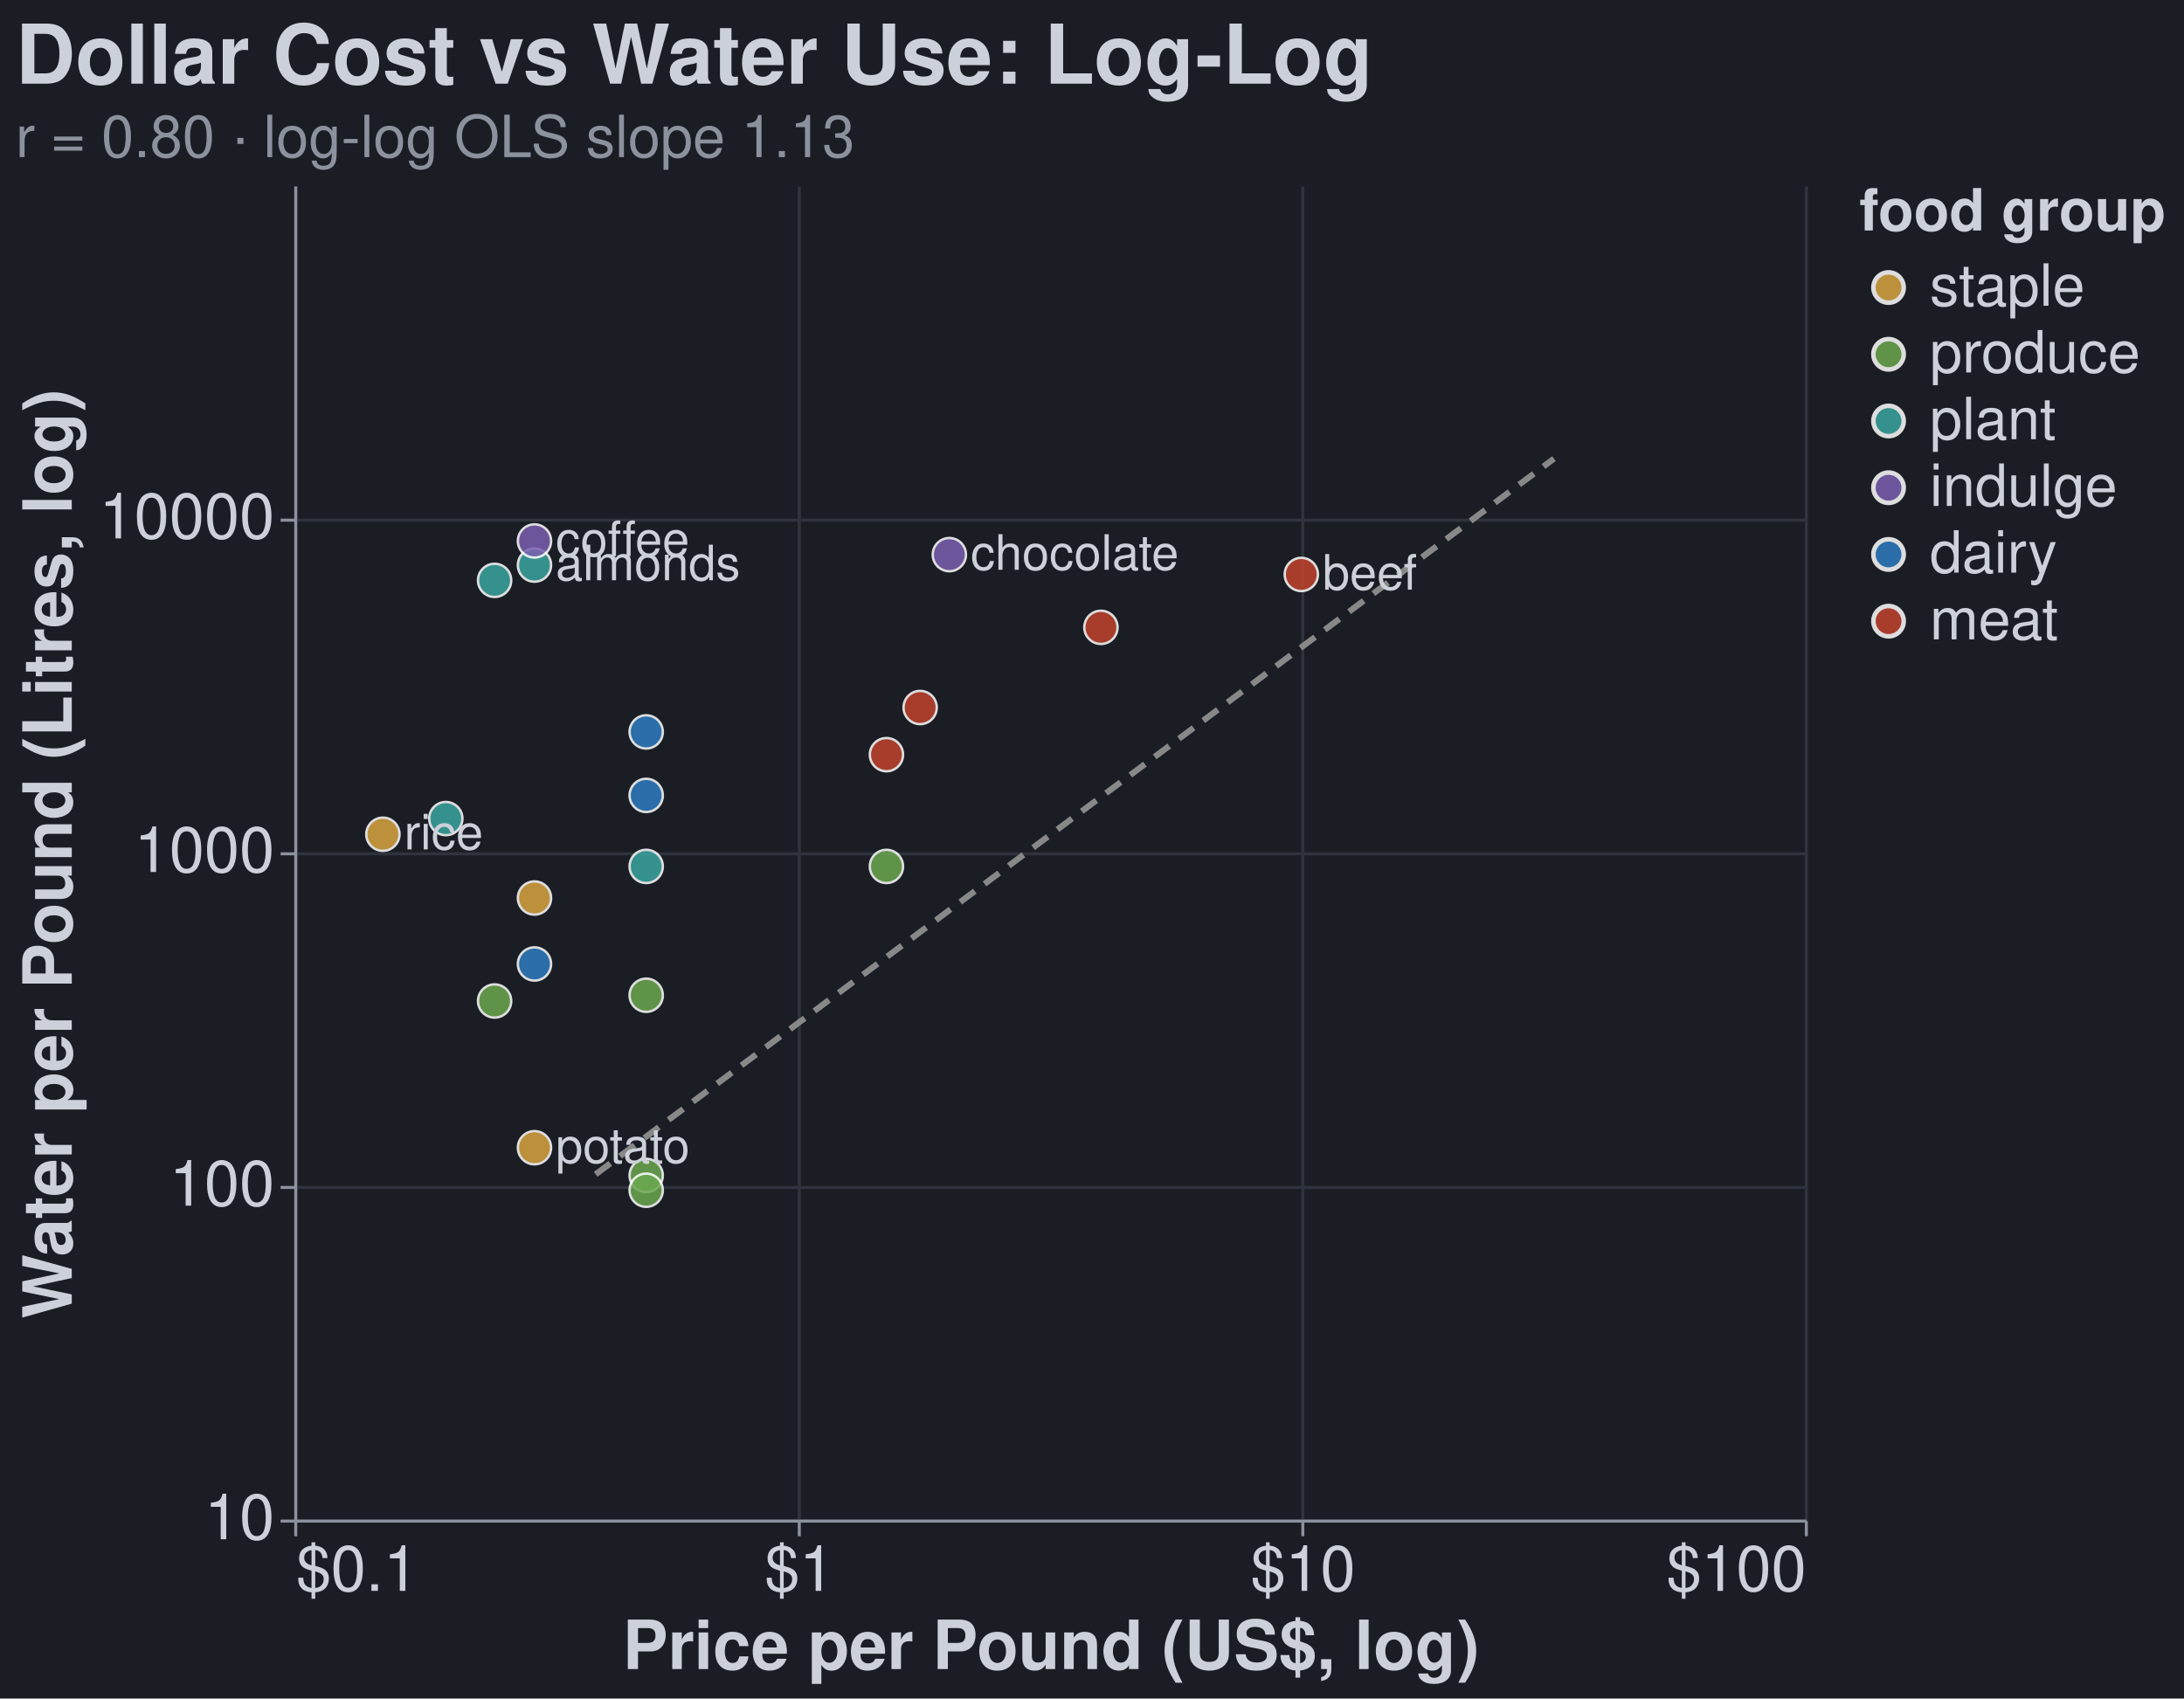
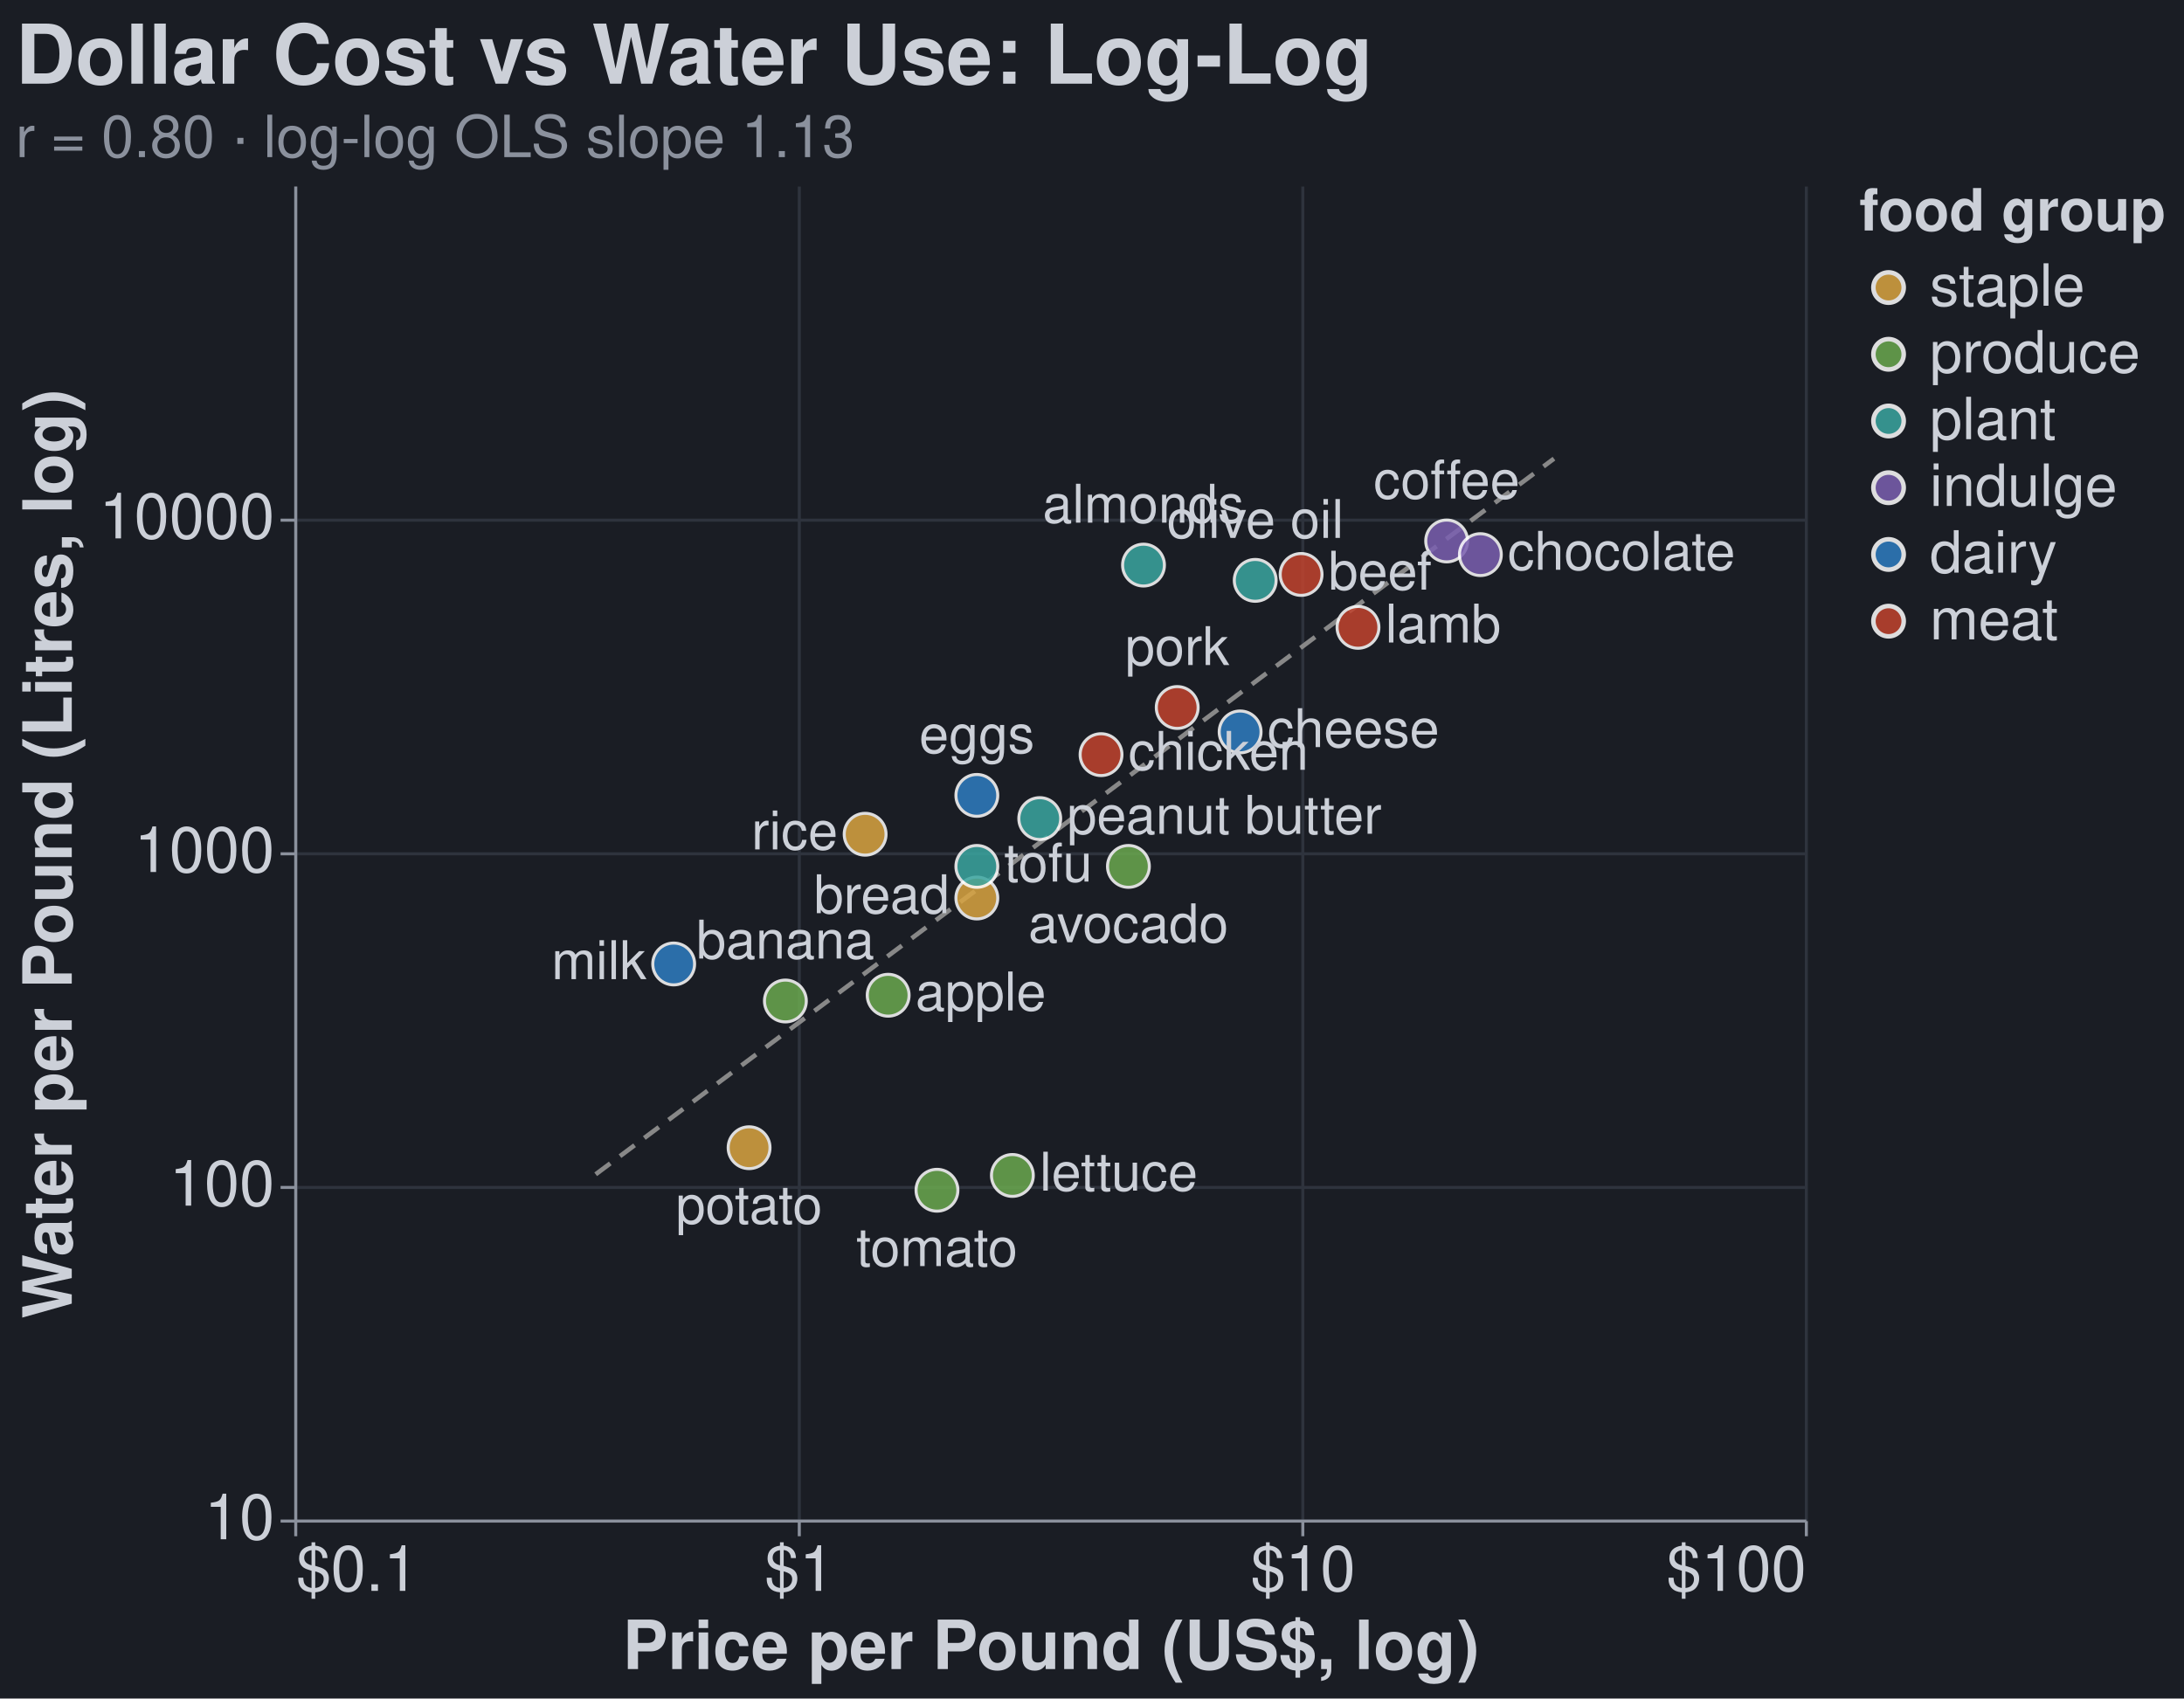
<svg xmlns="http://www.w3.org/2000/svg" version="1.1" class="marks" width="720" height="560" viewBox="0 0 720 560">
  <rect width="720" height="560" fill="#1a1d24" />
  <g fill="none" stroke-miterlimit="10" transform="translate(97,61)">
    <g class="mark-group role-frame root" role="graphics-object" aria-roledescription="group mark container">
      <g transform="translate(0,0)">
        <path class="background" aria-hidden="true" d="M0,0h498v440h-498Z" />
        <g>
          <g class="mark-group role-axis" aria-hidden="true">
            <g transform="translate(0.5,440.5)">
              <path class="background" aria-hidden="true" d="M0,0h0v0h0Z" pointer-events="none" />
              <g>
                <g class="mark-rule role-axis-grid" pointer-events="none">
                  <line transform="translate(0,-440)" x2="0" y2="440" stroke="#2e333d" stroke-width="1" opacity="1" />
                  <line transform="translate(166,-440)" x2="0" y2="440" stroke="#2e333d" stroke-width="1" opacity="1" />
                  <line transform="translate(332,-440)" x2="0" y2="440" stroke="#2e333d" stroke-width="1" opacity="1" />
                  <line transform="translate(498,-440)" x2="0" y2="440" stroke="#2e333d" stroke-width="1" opacity="1" />
                </g>
              </g>
              <path class="foreground" aria-hidden="true" d="" pointer-events="none" display="none" />
            </g>
          </g>
          <g class="mark-group role-axis" aria-hidden="true">
            <g transform="translate(0.5,0.5)">
              <path class="background" aria-hidden="true" d="M0,0h0v0h0Z" pointer-events="none" />
              <g>
                <g class="mark-rule role-axis-grid" pointer-events="none">
                  <line transform="translate(0,440)" x2="498" y2="0" stroke="#2e333d" stroke-width="1" opacity="1" />
                  <line transform="translate(0,330)" x2="498" y2="0" stroke="#2e333d" stroke-width="1" opacity="1" />
                  <line transform="translate(0,220)" x2="498" y2="0" stroke="#2e333d" stroke-width="1" opacity="1" />
                  <line transform="translate(0,110)" x2="498" y2="0" stroke="#2e333d" stroke-width="1" opacity="1" />
                </g>
              </g>
              <path class="foreground" aria-hidden="true" d="" pointer-events="none" display="none" />
            </g>
          </g>
          <g class="mark-group role-axis" role="graphics-symbol" aria-roledescription="axis" aria-label="X-axis titled 'Price per Pound  (US$, log)' for a log scale with values from $0.1 to $100">
            <g transform="translate(0.5,440.5)">
              <path class="background" aria-hidden="true" d="M0,0h0v0h0Z" pointer-events="none" />
              <g>
                <g class="mark-rule role-axis-tick" pointer-events="none">
                  <line transform="translate(0,0)" x2="0" y2="5" stroke="#8b919d" stroke-width="1" opacity="1" />
                  <line transform="translate(166,0)" x2="0" y2="5" stroke="#8b919d" stroke-width="1" opacity="1" />
                  <line transform="translate(332,0)" x2="0" y2="5" stroke="#8b919d" stroke-width="1" opacity="1" />
                  <line transform="translate(498,0)" x2="0" y2="5" stroke="#8b919d" stroke-width="1" opacity="1" />
                </g>
                <g class="mark-text role-axis-label" pointer-events="none">
                  <text text-anchor="start" transform="translate(0,23)" font-family="system-ui, -apple-system, Segoe UI, Helvetica, Arial, sans-serif" font-size="20.8px" fill="#ccd0d8" opacity="1">$0.1</text>
                  <text text-anchor="middle" transform="translate(166,23)" font-family="system-ui, -apple-system, Segoe UI, Helvetica, Arial, sans-serif" font-size="20.8px" fill="#ccd0d8" opacity="1">$1</text>
                  <text text-anchor="middle" transform="translate(332,23)" font-family="system-ui, -apple-system, Segoe UI, Helvetica, Arial, sans-serif" font-size="20.8px" fill="#ccd0d8" opacity="1">$10</text>
                  <text text-anchor="end" transform="translate(498,23)" font-family="system-ui, -apple-system, Segoe UI, Helvetica, Arial, sans-serif" font-size="20.8px" fill="#ccd0d8" opacity="1">$100</text>
                </g>
                <g class="mark-rule role-axis-domain" pointer-events="none">
                  <line transform="translate(0,0)" x2="498" y2="0" stroke="#8b919d" stroke-width="1" opacity="1" />
                </g>
                <g class="mark-text role-axis-title" pointer-events="none">
                  <text text-anchor="middle" transform="translate(249,48.8)" font-family="system-ui, -apple-system, Segoe UI, Helvetica, Arial, sans-serif" font-size="22.4px" font-weight="bold" fill="#ccd0d8" opacity="1">Price per Pound  (US$, log)</text>
                </g>
              </g>
              <path class="foreground" aria-hidden="true" d="" pointer-events="none" display="none" />
            </g>
          </g>
-           <g class="mark-group role-axis" role="graphics-symbol" aria-roledescription="axis" aria-label="Y-axis titled 'Water per Pound (Litres, log)' for a log scale with values from 10 to 100000">
+           <g class="mark-group role-axis" role="graphics-symbol" aria-roledescription="axis" aria-label="Y-axis titled 'Water per Pound  (Litres, log)' for a log scale with values from 10 to 100000">
            <g transform="translate(0.5,0.5)">
              <path class="background" aria-hidden="true" d="M0,0h0v0h0Z" pointer-events="none" />
              <g>
                <g class="mark-rule role-axis-tick" pointer-events="none">
                  <line transform="translate(0,440)" x2="-5" y2="0" stroke="#8b919d" stroke-width="1" opacity="1" />
                  <line transform="translate(0,330)" x2="-5" y2="0" stroke="#8b919d" stroke-width="1" opacity="1" />
                  <line transform="translate(0,220)" x2="-5" y2="0" stroke="#8b919d" stroke-width="1" opacity="1" />
                  <line transform="translate(0,110)" x2="-5" y2="0" stroke="#8b919d" stroke-width="1" opacity="1" />
                </g>
                <g class="mark-text role-axis-label" pointer-events="none">
                  <text text-anchor="end" transform="translate(-7,446)" font-family="system-ui, -apple-system, Segoe UI, Helvetica, Arial, sans-serif" font-size="20.8px" fill="#ccd0d8" opacity="1">10</text>
                  <text text-anchor="end" transform="translate(-7,336)" font-family="system-ui, -apple-system, Segoe UI, Helvetica, Arial, sans-serif" font-size="20.8px" fill="#ccd0d8" opacity="1">100</text>
                  <text text-anchor="end" transform="translate(-7,226)" font-family="system-ui, -apple-system, Segoe UI, Helvetica, Arial, sans-serif" font-size="20.8px" fill="#ccd0d8" opacity="1">1000</text>
                  <text text-anchor="end" transform="translate(-7,116)" font-family="system-ui, -apple-system, Segoe UI, Helvetica, Arial, sans-serif" font-size="20.8px" fill="#ccd0d8" opacity="1">10000</text>
                </g>
                <g class="mark-rule role-axis-domain" pointer-events="none">
                  <line transform="translate(0,440)" x2="0" y2="-440" stroke="#8b919d" stroke-width="1" opacity="1" />
                </g>
                <g class="mark-text role-axis-title" pointer-events="none">
-                   <text text-anchor="middle" transform="translate(-68.83984,220) rotate(-90) translate(0,-5)" font-family="system-ui, -apple-system, Segoe UI, Helvetica, Arial, sans-serif" font-size="22.4px" font-weight="bold" fill="#ccd0d8" opacity="1">Water per Pound (Litres, log)</text>
+                   <text text-anchor="middle" transform="translate(-68.83984,220) rotate(-90) translate(0,-5)" font-family="system-ui, -apple-system, Segoe UI, Helvetica, Arial, sans-serif" font-size="22.4px" font-weight="bold" fill="#ccd0d8" opacity="1">Water per Pound  (Litres, log)</text>
                </g>
              </g>
              <path class="foreground" aria-hidden="true" d="" pointer-events="none" display="none" />
            </g>
          </g>
          <g class="mark-line role-mark layer_0_marks" role="graphics-object" aria-roledescription="line mark container">
-             <path aria-label="x: 0.396893; y: 108.358661343" role="graphics-symbol" aria-roledescription="line mark" d="M99.38,326.165L415.293,90.217" stroke="#888" stroke-width="2" stroke-dasharray="6,4" />
+             <path aria-label="x: 0.396893; y: 108.358661343" role="graphics-symbol" aria-roledescription="line mark" d="M99.38,326.165L415.293,90.217" stroke="#888" stroke-width="1.5" stroke-dasharray="6,4" />
          </g>
          <g class="mark-symbol role-mark layer_1_marks" role="graphics-object" aria-roledescription="symbol mark container">
-             <path aria-label="Price per Pound  (US$, log): $0.3; Water per Pound (Litres, log): 130.181; grp: staple" role="graphics-symbol" aria-roledescription="circle" transform="translate(79.20213,317.3998)" d="M5.477,0A5.477,5.477,0,1,1,-5.477,0A5.477,5.477,0,1,1,5.477,0" fill="#d9a441" stroke="white" stroke-width="0.8" opacity="0.85" />
-             <path aria-label="Price per Pound  (US$, log): $0.15; Water per Pound (Litres, log): 1132.62; grp: staple" role="graphics-symbol" aria-roledescription="circle" transform="translate(29.23115,214.0508)" d="M5.477,0A5.477,5.477,0,1,1,-5.477,0A5.477,5.477,0,1,1,5.477,0" fill="#d9a441" stroke="white" stroke-width="0.8" opacity="0.85" />
-             <path aria-label="Price per Pound  (US$, log): $0.3; Water per Pound (Litres, log): 729.376; grp: staple" role="graphics-symbol" aria-roledescription="circle" transform="translate(79.20213,235.0753)" d="M5.477,0A5.477,5.477,0,1,1,-5.477,0A5.477,5.477,0,1,1,5.477,0" fill="#d9a441" stroke="white" stroke-width="0.8" opacity="0.85" />
-             <path aria-label="Price per Pound  (US$, log): $0.5; Water per Pound (Litres, log): 107.501; grp: produce" role="graphics-symbol" aria-roledescription="circle" transform="translate(116.029,326.5445)" d="M5.477,0A5.477,5.477,0,1,1,-5.477,0A5.477,5.477,0,1,1,5.477,0" fill="#6aa84f" stroke="white" stroke-width="0.8" opacity="0.85" />
-             <path aria-label="Price per Pound  (US$, log): $0.25; Water per Pound (Litres, log): 358.338; grp: produce" role="graphics-symbol" aria-roledescription="circle" transform="translate(66.05804,269.0278)" d="M5.477,0A5.477,5.477,0,1,1,-5.477,0A5.477,5.477,0,1,1,5.477,0" fill="#6aa84f" stroke="white" stroke-width="0.8" opacity="0.85" />
-             <path aria-label="Price per Pound  (US$, log): $0.5; Water per Pound (Litres, log): 372.853; grp: produce" role="graphics-symbol" aria-roledescription="circle" transform="translate(116.029,267.1309)" d="M5.477,0A5.477,5.477,0,1,1,-5.477,0A5.477,5.477,0,1,1,5.477,0" fill="#6aa84f" stroke="white" stroke-width="0.8" opacity="0.85" />
-             <path aria-label="Price per Pound  (US$, log): $0.5; Water per Pound (Litres, log): 97.0687; grp: produce" role="graphics-symbol" aria-roledescription="circle" transform="translate(116.029,331.4213)" d="M5.477,0A5.477,5.477,0,1,1,-5.477,0A5.477,5.477,0,1,1,5.477,0" fill="#6aa84f" stroke="white" stroke-width="0.8" opacity="0.85" />
-             <path aria-label="Price per Pound  (US$, log): $1.5; Water per Pound (Litres, log): 907.184; grp: produce" role="graphics-symbol" aria-roledescription="circle" transform="translate(195.2311,224.6535)" d="M5.477,0A5.477,5.477,0,1,1,-5.477,0A5.477,5.477,0,1,1,5.477,0" fill="#6aa84f" stroke="white" stroke-width="0.8" opacity="0.85" />
-             <path aria-label="Price per Pound  (US$, log): $0.5; Water per Pound (Litres, log): 907.184; grp: plant" role="graphics-symbol" aria-roledescription="circle" transform="translate(116.029,224.6535)" d="M5.477,0A5.477,5.477,0,1,1,-5.477,0A5.477,5.477,0,1,1,5.477,0" fill="#3aa6a0" stroke="white" stroke-width="0.8" opacity="0.85" />
-             <path aria-label="Price per Pound  (US$, log): $0.2; Water per Pound (Litres, log): 1261.89; grp: plant" role="graphics-symbol" aria-roledescription="circle" transform="translate(49.97098,208.8875)" d="M5.477,0A5.477,5.477,0,1,1,-5.477,0A5.477,5.477,0,1,1,5.477,0" fill="#3aa6a0" stroke="white" stroke-width="0.8" opacity="0.85" />
-             <path aria-label="Price per Pound  (US$, log): $0.3; Water per Pound (Litres, log): 7257.47; grp: plant" role="graphics-symbol" aria-roledescription="circle" transform="translate(79.20213,125.3136)" d="M5.477,0A5.477,5.477,0,1,1,-5.477,0A5.477,5.477,0,1,1,5.477,0" fill="#3aa6a0" stroke="white" stroke-width="0.8" opacity="0.85" />
-             <path aria-label="Price per Pound  (US$, log): $0.25; Water per Pound (Litres, log): 6531.72; grp: plant" role="graphics-symbol" aria-roledescription="circle" transform="translate(66.05804,130.3469)" d="M5.477,0A5.477,5.477,0,1,1,-5.477,0A5.477,5.477,0,1,1,5.477,0" fill="#3aa6a0" stroke="white" stroke-width="0.8" opacity="0.85" />
-             <path aria-label="Price per Pound  (US$, log): $0.3; Water per Pound (Litres, log): 8572.89; grp: indulge" role="graphics-symbol" aria-roledescription="circle" transform="translate(79.20213,117.356)" d="M5.477,0A5.477,5.477,0,1,1,-5.477,0A5.477,5.477,0,1,1,5.477,0" fill="#7a5fb0" stroke="white" stroke-width="0.8" opacity="0.85" />
-             <path aria-label="Price per Pound  (US$, log): $2; Water per Pound (Litres, log): 7801.78; grp: indulge" role="graphics-symbol" aria-roledescription="circle" transform="translate(215.971,121.8587)" d="M5.477,0A5.477,5.477,0,1,1,-5.477,0A5.477,5.477,0,1,1,5.477,0" fill="#7a5fb0" stroke="white" stroke-width="0.8" opacity="0.85" />
-             <path aria-label="Price per Pound  (US$, log): $0.3; Water per Pound (Litres, log): 462.664; grp: dairy" role="graphics-symbol" aria-roledescription="circle" transform="translate(79.20213,256.8208)" d="M5.477,0A5.477,5.477,0,1,1,-5.477,0A5.477,5.477,0,1,1,5.477,0" fill="#2e7dc1" stroke="white" stroke-width="0.8" opacity="0.85" />
-             <path aria-label="Price per Pound  (US$, log): $0.5; Water per Pound (Litres, log): 1480.98; grp: dairy" role="graphics-symbol" aria-roledescription="circle" transform="translate(116.029,201.2397)" d="M5.477,0A5.477,5.477,0,1,1,-5.477,0A5.477,5.477,0,1,1,5.477,0" fill="#2e7dc1" stroke="white" stroke-width="0.8" opacity="0.85" />
-             <path aria-label="Price per Pound  (US$, log): $0.5; Water per Pound (Litres, log): 2295.18; grp: dairy" role="graphics-symbol" aria-roledescription="circle" transform="translate(116.029,180.3103)" d="M5.477,0A5.477,5.477,0,1,1,-5.477,0A5.477,5.477,0,1,1,5.477,0" fill="#2e7dc1" stroke="white" stroke-width="0.8" opacity="0.85" />
-             <path aria-label="Price per Pound  (US$, log): $1.5; Water per Pound (Litres, log): 1961.79; grp: meat" role="graphics-symbol" aria-roledescription="circle" transform="translate(195.2311,187.8083)" d="M5.477,0A5.477,5.477,0,1,1,-5.477,0A5.477,5.477,0,1,1,5.477,0" fill="#c1432e" stroke="white" stroke-width="0.8" opacity="0.85" />
-             <path aria-label="Price per Pound  (US$, log): $1.75; Water per Pound (Litres, log): 2716.11; grp: meat" role="graphics-symbol" aria-roledescription="circle" transform="translate(206.3443,172.2658)" d="M5.477,0A5.477,5.477,0,1,1,-5.477,0A5.477,5.477,0,1,1,5.477,0" fill="#c1432e" stroke="white" stroke-width="0.8" opacity="0.85" />
-             <path aria-label="Price per Pound  (US$, log): $4; Water per Pound (Litres, log): 4722.8; grp: meat" role="graphics-symbol" aria-roledescription="circle" transform="translate(265.942,145.838)" d="M5.477,0A5.477,5.477,0,1,1,-5.477,0A5.477,5.477,0,1,1,5.477,0" fill="#c1432e" stroke="white" stroke-width="0.8" opacity="0.85" />
-             <path aria-label="Price per Pound  (US$, log): $10; Water per Pound (Litres, log): 6803.88; grp: meat" role="graphics-symbol" aria-roledescription="circle" transform="translate(332,128.3968)" d="M5.477,0A5.477,5.477,0,1,1,-5.477,0A5.477,5.477,0,1,1,5.477,0" fill="#c1432e" stroke="white" stroke-width="0.8" opacity="0.85" />
+             <path aria-label="Price per Pound  (US$, log): $0.800456; Water per Pound  (Litres, log): 130.181; grp: staple" role="graphics-symbol" aria-roledescription="circle" transform="translate(149.9541,317.3998)" d="M6.892,0A6.892,6.892,0,1,1,-6.892,0A6.892,6.892,0,1,1,6.892,0" fill="#d9a441" stroke="white" stroke-width="1" opacity="0.85" />
+             <path aria-label="Price per Pound  (US$, log): $1.36078; Water per Pound  (Litres, log): 1132.62; grp: staple" role="graphics-symbol" aria-roledescription="circle" transform="translate(188.2086,214.0508)" d="M6.892,0A6.892,6.892,0,1,1,-6.892,0A6.892,6.892,0,1,1,6.892,0" fill="#d9a441" stroke="white" stroke-width="1" opacity="0.85" />
+             <path aria-label="Price per Pound  (US$, log): $2.26796; Water per Pound  (Litres, log): 729.376; grp: staple" role="graphics-symbol" aria-roledescription="circle" transform="translate(225.0355,235.0753)" d="M6.892,0A6.892,6.892,0,1,1,-6.892,0A6.892,6.892,0,1,1,6.892,0" fill="#d9a441" stroke="white" stroke-width="1" opacity="0.85" />
+             <path aria-label="Price per Pound  (US$, log): $2.66819; Water per Pound  (Litres, log): 107.501; grp: produce" role="graphics-symbol" aria-roledescription="circle" transform="translate(236.7519,326.5445)" d="M6.892,0A6.892,6.892,0,1,1,-6.892,0A6.892,6.892,0,1,1,6.892,0" fill="#6aa84f" stroke="white" stroke-width="1" opacity="0.85" />
+             <path aria-label="Price per Pound  (US$, log): $0.944983; Water per Pound  (Litres, log): 358.338; grp: produce" role="graphics-symbol" aria-roledescription="circle" transform="translate(161.9204,269.0278)" d="M6.892,0A6.892,6.892,0,1,1,-6.892,0A6.892,6.892,0,1,1,6.892,0" fill="#6aa84f" stroke="white" stroke-width="1" opacity="0.85" />
+             <path aria-label="Price per Pound  (US$, log): $1.51197; Water per Pound  (Litres, log): 372.853; grp: produce" role="graphics-symbol" aria-roledescription="circle" transform="translate(195.8043,267.1309)" d="M6.892,0A6.892,6.892,0,1,1,-6.892,0A6.892,6.892,0,1,1,6.892,0" fill="#6aa84f" stroke="white" stroke-width="1" opacity="0.85" />
+             <path aria-label="Price per Pound  (US$, log): $1.88997; Water per Pound  (Litres, log): 97.0687; grp: produce" role="graphics-symbol" aria-roledescription="circle" transform="translate(211.8914,331.4213)" d="M6.892,0A6.892,6.892,0,1,1,-6.892,0A6.892,6.892,0,1,1,6.892,0" fill="#6aa84f" stroke="white" stroke-width="1" opacity="0.85" />
+             <path aria-label="Price per Pound  (US$, log): $4.53592; Water per Pound  (Litres, log): 907.184; grp: produce" role="graphics-symbol" aria-roledescription="circle" transform="translate(275.0065,224.6535)" d="M6.892,0A6.892,6.892,0,1,1,-6.892,0A6.892,6.892,0,1,1,6.892,0" fill="#6aa84f" stroke="white" stroke-width="1" opacity="0.85" />
+             <path aria-label="Price per Pound  (US$, log): $2.26796; Water per Pound  (Litres, log): 907.184; grp: plant" role="graphics-symbol" aria-roledescription="circle" transform="translate(225.0355,224.6535)" d="M6.892,0A6.892,6.892,0,1,1,-6.892,0A6.892,6.892,0,1,1,6.892,0" fill="#3aa6a0" stroke="white" stroke-width="1" opacity="0.85" />
+             <path aria-label="Price per Pound  (US$, log): $3.02395; Water per Pound  (Litres, log): 1261.89; grp: plant" role="graphics-symbol" aria-roledescription="circle" transform="translate(245.7753,208.8875)" d="M6.892,0A6.892,6.892,0,1,1,-6.892,0A6.892,6.892,0,1,1,6.892,0" fill="#3aa6a0" stroke="white" stroke-width="1" opacity="0.85" />
+             <path aria-label="Price per Pound  (US$, log): $4.85991; Water per Pound  (Litres, log): 7257.47; grp: plant" role="graphics-symbol" aria-roledescription="circle" transform="translate(279.9803,125.3136)" d="M6.892,0A6.892,6.892,0,1,1,-6.892,0A6.892,6.892,0,1,1,6.892,0" fill="#3aa6a0" stroke="white" stroke-width="1" opacity="0.85" />
+             <path aria-label="Price per Pound  (US$, log): $8.09986; Water per Pound  (Litres, log): 6531.72; grp: plant" role="graphics-symbol" aria-roledescription="circle" transform="translate(316.8072,130.3469)" d="M6.892,0A6.892,6.892,0,1,1,-6.892,0A6.892,6.892,0,1,1,6.892,0" fill="#3aa6a0" stroke="white" stroke-width="1" opacity="0.85" />
+             <path aria-label="Price per Pound  (US$, log): $19.4397; Water per Pound  (Litres, log): 8572.89; grp: indulge" role="graphics-symbol" aria-roledescription="circle" transform="translate(379.9223,117.356)" d="M6.892,0A6.892,6.892,0,1,1,-6.892,0A6.892,6.892,0,1,1,6.892,0" fill="#7a5fb0" stroke="white" stroke-width="1" opacity="0.85" />
+             <path aria-label="Price per Pound  (US$, log): $22.6796; Water per Pound  (Litres, log): 7801.78; grp: indulge" role="graphics-symbol" aria-roledescription="circle" transform="translate(391.0355,121.8587)" d="M6.892,0A6.892,6.892,0,1,1,-6.892,0A6.892,6.892,0,1,1,6.892,0" fill="#7a5fb0" stroke="white" stroke-width="1" opacity="0.85" />
+             <path aria-label="Price per Pound  (US$, log): $0.56699; Water per Pound  (Litres, log): 462.664; grp: dairy" role="graphics-symbol" aria-roledescription="circle" transform="translate(125.0935,256.8208)" d="M6.892,0A6.892,6.892,0,1,1,-6.892,0A6.892,6.892,0,1,1,6.892,0" fill="#2e7dc1" stroke="white" stroke-width="1" opacity="0.85" />
+             <path aria-label="Price per Pound  (US$, log): $2.26796; Water per Pound  (Litres, log): 1480.98; grp: dairy" role="graphics-symbol" aria-roledescription="circle" transform="translate(225.0355,201.2397)" d="M6.892,0A6.892,6.892,0,1,1,-6.892,0A6.892,6.892,0,1,1,6.892,0" fill="#2e7dc1" stroke="white" stroke-width="1" opacity="0.85" />
+             <path aria-label="Price per Pound  (US$, log): $7.55987; Water per Pound  (Litres, log): 2295.18; grp: dairy" role="graphics-symbol" aria-roledescription="circle" transform="translate(311.8333,180.3103)" d="M6.892,0A6.892,6.892,0,1,1,-6.892,0A6.892,6.892,0,1,1,6.892,0" fill="#2e7dc1" stroke="white" stroke-width="1" opacity="0.85" />
+             <path aria-label="Price per Pound  (US$, log): $4.00228; Water per Pound  (Litres, log): 1961.79; grp: meat" role="graphics-symbol" aria-roledescription="circle" transform="translate(265.9831,187.8083)" d="M6.892,0A6.892,6.892,0,1,1,-6.892,0A6.892,6.892,0,1,1,6.892,0" fill="#c1432e" stroke="white" stroke-width="1" opacity="0.85" />
+             <path aria-label="Price per Pound  (US$, log): $5.6699; Water per Pound  (Litres, log): 2716.11; grp: meat" role="graphics-symbol" aria-roledescription="circle" transform="translate(291.0935,172.2658)" d="M6.892,0A6.892,6.892,0,1,1,-6.892,0A6.892,6.892,0,1,1,6.892,0" fill="#c1432e" stroke="white" stroke-width="1" opacity="0.85" />
+             <path aria-label="Price per Pound  (US$, log): $12.9598; Water per Pound  (Litres, log): 4722.8; grp: meat" role="graphics-symbol" aria-roledescription="circle" transform="translate(350.6912,145.838)" d="M6.892,0A6.892,6.892,0,1,1,-6.892,0A6.892,6.892,0,1,1,6.892,0" fill="#c1432e" stroke="white" stroke-width="1" opacity="0.85" />
+             <path aria-label="Price per Pound  (US$, log): $9.99101; Water per Pound  (Litres, log): 6803.88; grp: meat" role="graphics-symbol" aria-roledescription="circle" transform="translate(331.9352,128.3968)" d="M6.892,0A6.892,6.892,0,1,1,-6.892,0A6.892,6.892,0,1,1,6.892,0" fill="#c1432e" stroke="white" stroke-width="1" opacity="0.85" />
          </g>
          <g class="mark-text role-mark layer_2_marks" role="graphics-object" aria-roledescription="text mark container">
-             <text aria-label="Price per Pound  (US$, log): $0.3; Water per Pound (Litres, log): 130.181; name: potato" role="graphics-symbol" aria-roledescription="text mark" text-anchor="start" transform="translate(86.20213,322.3998)" font-family="system-ui, -apple-system, Segoe UI, Helvetica, Arial, sans-serif" font-size="16.1px" fill="#ccd0d8">potato</text>
-             <text aria-label="Price per Pound  (US$, log): $0.15; Water per Pound (Litres, log): 1132.62; name: rice" role="graphics-symbol" aria-roledescription="text mark" text-anchor="start" transform="translate(36.23115,219.0508)" font-family="system-ui, -apple-system, Segoe UI, Helvetica, Arial, sans-serif" font-size="16.1px" fill="#ccd0d8">rice</text>
-             <text aria-label="Price per Pound  (US$, log): $0.3; Water per Pound (Litres, log): 7257.47; name: almonds" role="graphics-symbol" aria-roledescription="text mark" text-anchor="start" transform="translate(86.20213,130.3136)" font-family="system-ui, -apple-system, Segoe UI, Helvetica, Arial, sans-serif" font-size="16.1px" fill="#ccd0d8">almonds</text>
-             <text aria-label="Price per Pound  (US$, log): $0.3; Water per Pound (Litres, log): 8572.89; name: coffee" role="graphics-symbol" aria-roledescription="text mark" text-anchor="start" transform="translate(86.20213,122.356)" font-family="system-ui, -apple-system, Segoe UI, Helvetica, Arial, sans-serif" font-size="16.1px" fill="#ccd0d8">coffee</text>
-             <text aria-label="Price per Pound  (US$, log): $2; Water per Pound (Litres, log): 7801.78; name: chocolate" role="graphics-symbol" aria-roledescription="text mark" text-anchor="start" transform="translate(222.971,126.8587)" font-family="system-ui, -apple-system, Segoe UI, Helvetica, Arial, sans-serif" font-size="16.1px" fill="#ccd0d8">chocolate</text>
-             <text aria-label="Price per Pound  (US$, log): $10; Water per Pound (Litres, log): 6803.88; name: beef" role="graphics-symbol" aria-roledescription="text mark" text-anchor="start" transform="translate(339,133.3968)" font-family="system-ui, -apple-system, Segoe UI, Helvetica, Arial, sans-serif" font-size="16.1px" fill="#ccd0d8">beef</text>
+             <text aria-label="Price per Pound  (US$, log): $2.66819; Water per Pound  (Litres, log): 107.501; name: lettuce" role="graphics-symbol" aria-roledescription="text mark" text-anchor="start" transform="translate(245.7519,331.5445)" font-family="system-ui, -apple-system, Segoe UI, Helvetica, Arial, sans-serif" font-size="17.6px" fill="#ccd0d8">lettuce</text>
+             <text aria-label="Price per Pound  (US$, log): $1.51197; Water per Pound  (Litres, log): 372.853; name: apple" role="graphics-symbol" aria-roledescription="text mark" text-anchor="start" transform="translate(204.8043,272.1309)" font-family="system-ui, -apple-system, Segoe UI, Helvetica, Arial, sans-serif" font-size="17.6px" fill="#ccd0d8">apple</text>
+             <text aria-label="Price per Pound  (US$, log): $2.26796; Water per Pound  (Litres, log): 907.184; name: tofu" role="graphics-symbol" aria-roledescription="text mark" text-anchor="start" transform="translate(234.0355,229.6535)" font-family="system-ui, -apple-system, Segoe UI, Helvetica, Arial, sans-serif" font-size="17.6px" fill="#ccd0d8">tofu</text>
+             <text aria-label="Price per Pound  (US$, log): $3.02395; Water per Pound  (Litres, log): 1261.89; name: peanut butter" role="graphics-symbol" aria-roledescription="text mark" text-anchor="start" transform="translate(254.7753,213.8875)" font-family="system-ui, -apple-system, Segoe UI, Helvetica, Arial, sans-serif" font-size="17.6px" fill="#ccd0d8">peanut butter</text>
+             <text aria-label="Price per Pound  (US$, log): $22.6796; Water per Pound  (Litres, log): 7801.78; name: chocolate" role="graphics-symbol" aria-roledescription="text mark" text-anchor="start" transform="translate(400.0355,126.8587)" font-family="system-ui, -apple-system, Segoe UI, Helvetica, Arial, sans-serif" font-size="17.6px" fill="#ccd0d8">chocolate</text>
+             <text aria-label="Price per Pound  (US$, log): $7.55987; Water per Pound  (Litres, log): 2295.18; name: cheese" role="graphics-symbol" aria-roledescription="text mark" text-anchor="start" transform="translate(320.8333,185.3103)" font-family="system-ui, -apple-system, Segoe UI, Helvetica, Arial, sans-serif" font-size="17.6px" fill="#ccd0d8">cheese</text>
+             <text aria-label="Price per Pound  (US$, log): $4.00228; Water per Pound  (Litres, log): 1961.79; name: chicken" role="graphics-symbol" aria-roledescription="text mark" text-anchor="start" transform="translate(274.9831,192.8083)" font-family="system-ui, -apple-system, Segoe UI, Helvetica, Arial, sans-serif" font-size="17.6px" fill="#ccd0d8">chicken</text>
+             <text aria-label="Price per Pound  (US$, log): $12.9598; Water per Pound  (Litres, log): 4722.8; name: lamb" role="graphics-symbol" aria-roledescription="text mark" text-anchor="start" transform="translate(359.6912,150.838)" font-family="system-ui, -apple-system, Segoe UI, Helvetica, Arial, sans-serif" font-size="17.6px" fill="#ccd0d8">lamb</text>
+             <text aria-label="Price per Pound  (US$, log): $9.99101; Water per Pound  (Litres, log): 6803.88; name: beef" role="graphics-symbol" aria-roledescription="text mark" text-anchor="start" transform="translate(340.9352,133.3968)" font-family="system-ui, -apple-system, Segoe UI, Helvetica, Arial, sans-serif" font-size="17.6px" fill="#ccd0d8">beef</text>
+           </g>
+           <g class="mark-text role-mark layer_3_marks" role="graphics-object" aria-roledescription="text mark container">
+             <text aria-label="Price per Pound  (US$, log): $1.36078; Water per Pound  (Litres, log): 1132.62; name: rice" role="graphics-symbol" aria-roledescription="text mark" text-anchor="end" transform="translate(179.2086,219.0508)" font-family="system-ui, -apple-system, Segoe UI, Helvetica, Arial, sans-serif" font-size="17.6px" fill="#ccd0d8">rice</text>
+             <text aria-label="Price per Pound  (US$, log): $2.26796; Water per Pound  (Litres, log): 729.376; name: bread" role="graphics-symbol" aria-roledescription="text mark" text-anchor="end" transform="translate(216.0355,240.0753)" font-family="system-ui, -apple-system, Segoe UI, Helvetica, Arial, sans-serif" font-size="17.6px" fill="#ccd0d8">bread</text>
+             <text aria-label="Price per Pound  (US$, log): $0.56699; Water per Pound  (Litres, log): 462.664; name: milk" role="graphics-symbol" aria-roledescription="text mark" text-anchor="end" transform="translate(116.0935,261.8208)" font-family="system-ui, -apple-system, Segoe UI, Helvetica, Arial, sans-serif" font-size="17.6px" fill="#ccd0d8">milk</text>
+           </g>
+           <g class="mark-text role-mark layer_4_marks" role="graphics-object" aria-roledescription="text mark container">
+             <text aria-label="Price per Pound  (US$, log): $0.944983; Water per Pound  (Litres, log): 358.338; name: banana" role="graphics-symbol" aria-roledescription="text mark" text-anchor="middle" transform="translate(161.9204,255.0278)" font-family="system-ui, -apple-system, Segoe UI, Helvetica, Arial, sans-serif" font-size="17.6px" fill="#ccd0d8">banana</text>
+             <text aria-label="Price per Pound  (US$, log): $4.85991; Water per Pound  (Litres, log): 7257.47; name: almonds" role="graphics-symbol" aria-roledescription="text mark" text-anchor="middle" transform="translate(279.9803,111.3136)" font-family="system-ui, -apple-system, Segoe UI, Helvetica, Arial, sans-serif" font-size="17.6px" fill="#ccd0d8">almonds</text>
+             <text aria-label="Price per Pound  (US$, log): $8.09986; Water per Pound  (Litres, log): 6531.72; name: olive oil" role="graphics-symbol" aria-roledescription="text mark" text-anchor="middle" transform="translate(316.8072,116.3469)" font-family="system-ui, -apple-system, Segoe UI, Helvetica, Arial, sans-serif" font-size="17.6px" fill="#ccd0d8">olive oil</text>
+             <text aria-label="Price per Pound  (US$, log): $19.4397; Water per Pound  (Litres, log): 8572.89; name: coffee" role="graphics-symbol" aria-roledescription="text mark" text-anchor="middle" transform="translate(379.9223,103.356)" font-family="system-ui, -apple-system, Segoe UI, Helvetica, Arial, sans-serif" font-size="17.6px" fill="#ccd0d8">coffee</text>
+             <text aria-label="Price per Pound  (US$, log): $2.26796; Water per Pound  (Litres, log): 1480.98; name: eggs" role="graphics-symbol" aria-roledescription="text mark" text-anchor="middle" transform="translate(225.0355,187.2397)" font-family="system-ui, -apple-system, Segoe UI, Helvetica, Arial, sans-serif" font-size="17.6px" fill="#ccd0d8">eggs</text>
+             <text aria-label="Price per Pound  (US$, log): $5.6699; Water per Pound  (Litres, log): 2716.11; name: pork" role="graphics-symbol" aria-roledescription="text mark" text-anchor="middle" transform="translate(291.0935,158.2658)" font-family="system-ui, -apple-system, Segoe UI, Helvetica, Arial, sans-serif" font-size="17.6px" fill="#ccd0d8">pork</text>
+           </g>
+           <g class="mark-text role-mark layer_5_marks" role="graphics-object" aria-roledescription="text mark container">
+             <text aria-label="Price per Pound  (US$, log): $0.800456; Water per Pound  (Litres, log): 130.181; name: potato" role="graphics-symbol" aria-roledescription="text mark" text-anchor="middle" transform="translate(149.9541,342.3998)" font-family="system-ui, -apple-system, Segoe UI, Helvetica, Arial, sans-serif" font-size="17.6px" fill="#ccd0d8">potato</text>
+             <text aria-label="Price per Pound  (US$, log): $1.88997; Water per Pound  (Litres, log): 97.0687; name: tomato" role="graphics-symbol" aria-roledescription="text mark" text-anchor="middle" transform="translate(211.8914,356.4213)" font-family="system-ui, -apple-system, Segoe UI, Helvetica, Arial, sans-serif" font-size="17.6px" fill="#ccd0d8">tomato</text>
+             <text aria-label="Price per Pound  (US$, log): $4.53592; Water per Pound  (Litres, log): 907.184; name: avocado" role="graphics-symbol" aria-roledescription="text mark" text-anchor="middle" transform="translate(275.0065,249.6535)" font-family="system-ui, -apple-system, Segoe UI, Helvetica, Arial, sans-serif" font-size="17.6px" fill="#ccd0d8">avocado</text>
          </g>
          <g class="mark-group role-legend" role="graphics-symbol" aria-roledescription="legend" aria-label="Symbol legend titled 'food group' for fill color with 6 values: staple, produce, plant, indulge, dairy, meat">
            <g transform="translate(516,0)">
              <path class="background" aria-hidden="true" d="M0,0h102v154h-102Z" pointer-events="none" />
              <g>
                <g class="mark-group role-legend-entry">
                  <g transform="translate(0,24.2)">
                    <path class="background" aria-hidden="true" d="M0,0h0v0h0Z" pointer-events="none" />
                    <g>
                      <g class="mark-group role-scope" role="graphics-object" aria-roledescription="group mark container">
                        <g transform="translate(0,0)">
                          <path class="background" aria-hidden="true" d="M0,0h92.584v19.8h-92.584Z" pointer-events="none" opacity="1" />
                          <g>
                            <g class="mark-symbol role-legend-symbol" pointer-events="none">
                              <path transform="translate(9.6,9.6)" d="M5,0A5,5,0,1,1,-5,0A5,5,0,1,1,5,0" fill="#d9a441" stroke="white" stroke-width="1.5" opacity="0.85" />
                            </g>
                            <g class="mark-text role-legend-label" pointer-events="none">
                              <text text-anchor="start" transform="translate(23.2,15.6)" font-family="system-ui, -apple-system, Segoe UI, Helvetica, Arial, sans-serif" font-size="19.2px" fill="#ccd0d8" opacity="1">staple</text>
                            </g>
                          </g>
                          <path class="foreground" aria-hidden="true" d="" pointer-events="none" display="none" />
                        </g>
                        <g transform="translate(0,22)">
                          <path class="background" aria-hidden="true" d="M0,0h92.584v19.8h-92.584Z" pointer-events="none" opacity="1" />
                          <g>
                            <g class="mark-symbol role-legend-symbol" pointer-events="none">
                              <path transform="translate(9.6,9.6)" d="M5,0A5,5,0,1,1,-5,0A5,5,0,1,1,5,0" fill="#6aa84f" stroke="white" stroke-width="1.5" opacity="0.85" />
                            </g>
                            <g class="mark-text role-legend-label" pointer-events="none">
                              <text text-anchor="start" transform="translate(23.2,15.6)" font-family="system-ui, -apple-system, Segoe UI, Helvetica, Arial, sans-serif" font-size="19.2px" fill="#ccd0d8" opacity="1">produce</text>
                            </g>
                          </g>
                          <path class="foreground" aria-hidden="true" d="" pointer-events="none" display="none" />
                        </g>
                        <g transform="translate(0,44)">
                          <path class="background" aria-hidden="true" d="M0,0h92.584v19.8h-92.584Z" pointer-events="none" opacity="1" />
                          <g>
                            <g class="mark-symbol role-legend-symbol" pointer-events="none">
                              <path transform="translate(9.6,9.6)" d="M5,0A5,5,0,1,1,-5,0A5,5,0,1,1,5,0" fill="#3aa6a0" stroke="white" stroke-width="1.5" opacity="0.85" />
                            </g>
                            <g class="mark-text role-legend-label" pointer-events="none">
                              <text text-anchor="start" transform="translate(23.2,15.6)" font-family="system-ui, -apple-system, Segoe UI, Helvetica, Arial, sans-serif" font-size="19.2px" fill="#ccd0d8" opacity="1">plant</text>
                            </g>
                          </g>
                          <path class="foreground" aria-hidden="true" d="" pointer-events="none" display="none" />
                        </g>
                        <g transform="translate(0,66)">
                          <path class="background" aria-hidden="true" d="M0,0h92.584v19.8h-92.584Z" pointer-events="none" opacity="1" />
                          <g>
                            <g class="mark-symbol role-legend-symbol" pointer-events="none">
                              <path transform="translate(9.6,9.6)" d="M5,0A5,5,0,1,1,-5,0A5,5,0,1,1,5,0" fill="#7a5fb0" stroke="white" stroke-width="1.5" opacity="0.85" />
                            </g>
                            <g class="mark-text role-legend-label" pointer-events="none">
                              <text text-anchor="start" transform="translate(23.2,15.6)" font-family="system-ui, -apple-system, Segoe UI, Helvetica, Arial, sans-serif" font-size="19.2px" fill="#ccd0d8" opacity="1">indulge</text>
                            </g>
                          </g>
                          <path class="foreground" aria-hidden="true" d="" pointer-events="none" display="none" />
                        </g>
                        <g transform="translate(0,88)">
                          <path class="background" aria-hidden="true" d="M0,0h92.584v19.8h-92.584Z" pointer-events="none" opacity="1" />
                          <g>
                            <g class="mark-symbol role-legend-symbol" pointer-events="none">
                              <path transform="translate(9.6,9.6)" d="M5,0A5,5,0,1,1,-5,0A5,5,0,1,1,5,0" fill="#2e7dc1" stroke="white" stroke-width="1.5" opacity="0.85" />
                            </g>
                            <g class="mark-text role-legend-label" pointer-events="none">
                              <text text-anchor="start" transform="translate(23.2,15.6)" font-family="system-ui, -apple-system, Segoe UI, Helvetica, Arial, sans-serif" font-size="19.2px" fill="#ccd0d8" opacity="1">dairy</text>
                            </g>
                          </g>
                          <path class="foreground" aria-hidden="true" d="" pointer-events="none" display="none" />
                        </g>
                        <g transform="translate(0,110)">
                          <path class="background" aria-hidden="true" d="M0,0h92.584v19.8h-92.584Z" pointer-events="none" opacity="1" />
                          <g>
                            <g class="mark-symbol role-legend-symbol" pointer-events="none">
                              <path transform="translate(9.6,9.6)" d="M5,0A5,5,0,1,1,-5,0A5,5,0,1,1,5,0" fill="#c1432e" stroke="white" stroke-width="1.5" opacity="0.85" />
                            </g>
                            <g class="mark-text role-legend-label" pointer-events="none">
                              <text text-anchor="start" transform="translate(23.2,15.6)" font-family="system-ui, -apple-system, Segoe UI, Helvetica, Arial, sans-serif" font-size="19.2px" fill="#ccd0d8" opacity="1">meat</text>
                            </g>
                          </g>
                          <path class="foreground" aria-hidden="true" d="" pointer-events="none" display="none" />
                        </g>
                      </g>
                    </g>
                    <path class="foreground" aria-hidden="true" d="" pointer-events="none" display="none" />
                  </g>
                </g>
                <g class="mark-text role-legend-title" pointer-events="none">
                  <text text-anchor="start" transform="translate(0,15)" font-family="system-ui, -apple-system, Segoe UI, Helvetica, Arial, sans-serif" font-size="19.2px" font-weight="bold" fill="#ccd0d8" opacity="1">food group</text>
                </g>
              </g>
              <path class="foreground" aria-hidden="true" d="" pointer-events="none" display="none" />
            </g>
          </g>
          <g class="mark-group role-title">
            <g transform="translate(-91.83984,-54.4)">
              <path class="background" aria-hidden="true" d="M0,0h0v0h0Z" pointer-events="none" />
              <g>
                <g class="mark-text role-title-text" role="graphics-symbol" aria-roledescription="title" aria-label="Title text 'Dollar Cost vs Water Use: Log-Log'" pointer-events="none">
                  <text text-anchor="start" transform="translate(0,21)" font-family="system-ui, -apple-system, Segoe UI, Helvetica, Arial, sans-serif" font-size="27.2px" font-weight="bold" fill="#ccd0d8" opacity="1">Dollar Cost vs Water Use: Log-Log</text>
                </g>
                <g class="mark-text role-title-subtitle" role="graphics-symbol" aria-roledescription="subtitle" aria-label="Subtitle text 'r = 0.80  ·  log-log OLS slope 1.13'" pointer-events="none">
                  <text text-anchor="start" transform="translate(0,45.2)" font-family="system-ui, -apple-system, Segoe UI, Helvetica, Arial, sans-serif" font-size="19.2px" fill="#8b919d" opacity="1">r = 0.80  ·  log-log OLS slope 1.13</text>
                </g>
              </g>
              <path class="foreground" aria-hidden="true" d="" pointer-events="none" display="none" />
            </g>
          </g>
        </g>
        <path class="foreground" aria-hidden="true" d="" display="none" />
      </g>
    </g>
  </g>
</svg>
